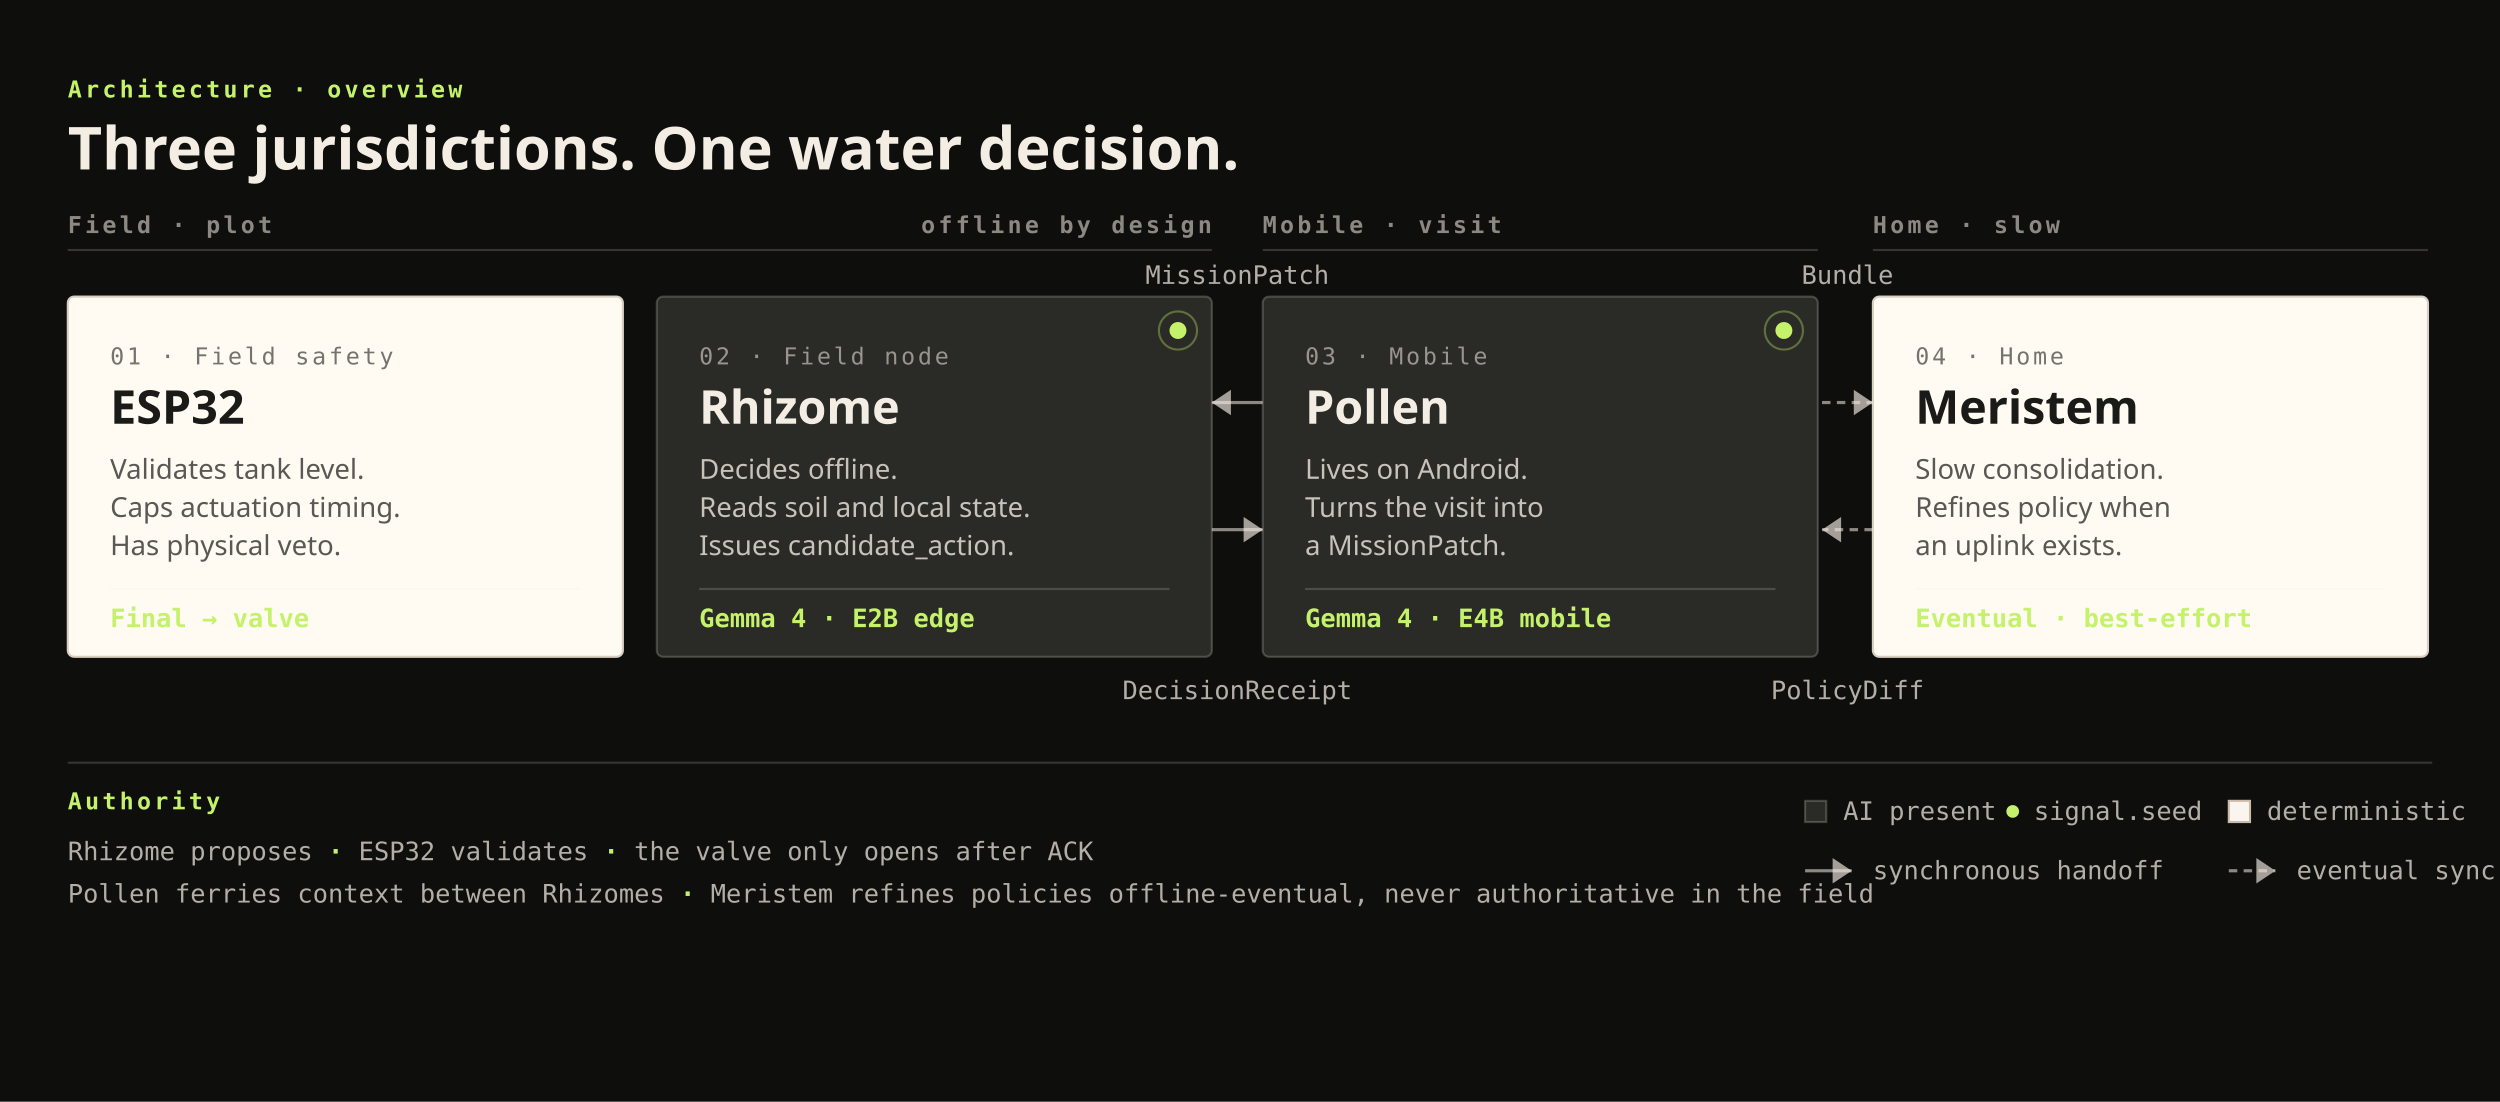
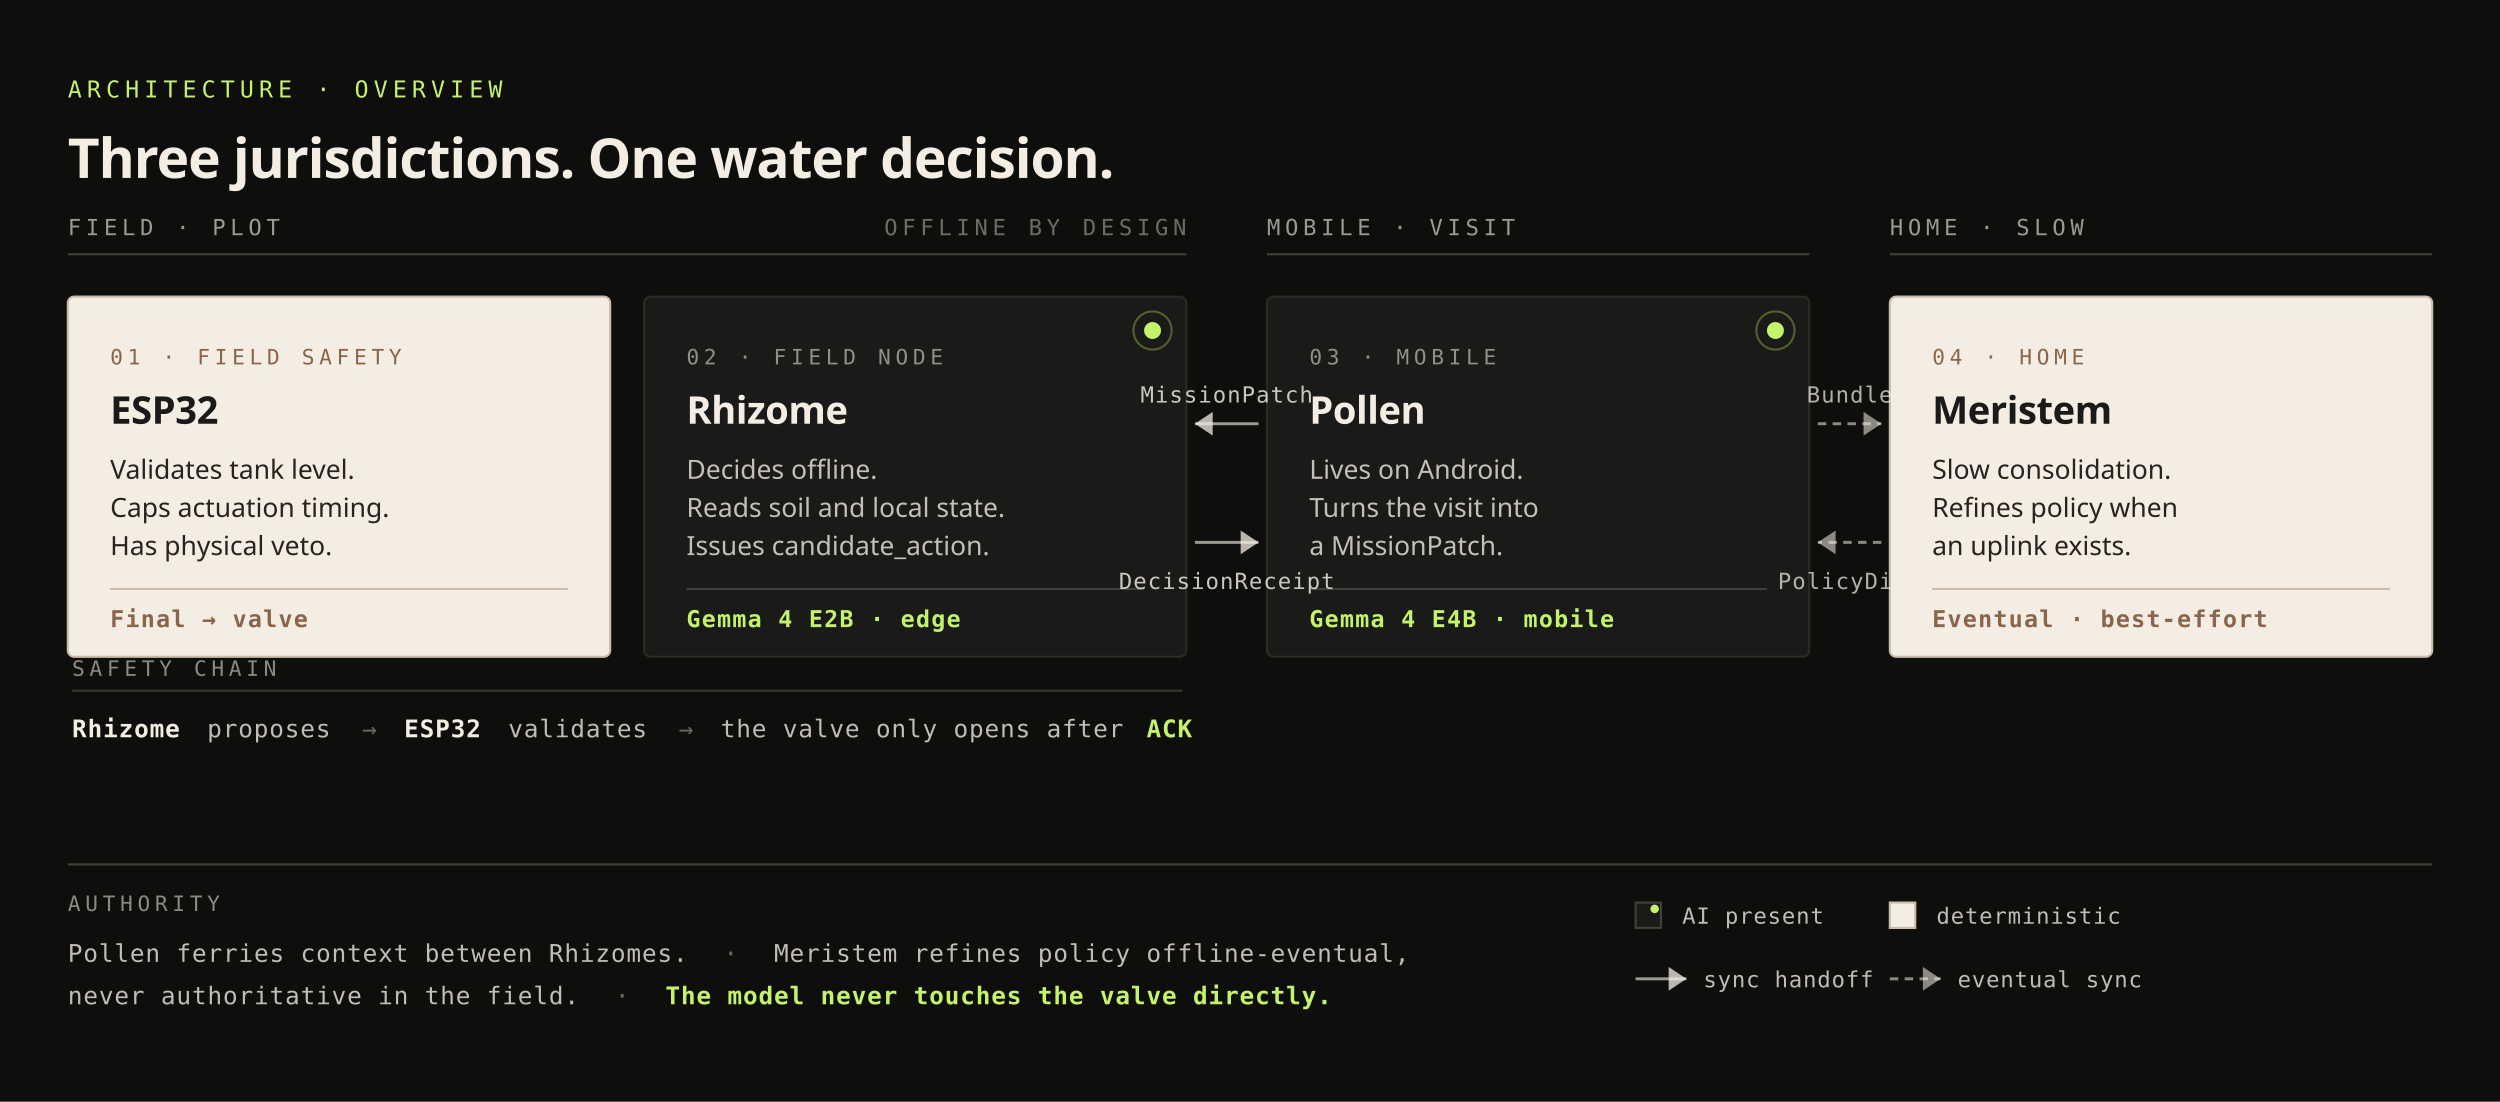
- <svg xmlns="http://www.w3.org/2000/svg" viewBox="0 0 1180 520" role="img" aria-label="Sprout architecture overview · three jurisdictions, one water decision">
+ <svg xmlns="http://www.w3.org/2000/svg" viewBox="0 0 1180 520" font-family="Manrope, system-ui, sans-serif" role="img" aria-label="Sprout architecture overview · three jurisdictions, one water decision">
  <defs>
-     <style>
-       .bg { fill: #0e0e0c; }
-       .card-graphite { fill: #2a2a26; stroke: rgba(243,237,228,0.22); stroke-width: 1; }
-       .card { fill: #fffaf2; stroke: #d8cec2; stroke-width: 1; }
-       .t-eyebrow { font: 600 11px/1 'IBM Plex Mono', ui-monospace, monospace; fill: #c5f26b; letter-spacing: 0.14em; text-transform: uppercase; }
-       .t-title { font: 700 28px/1.1 'Manrope', system-ui, sans-serif; fill: #f3ede4; }
-       .t-group { font: 600 11px/1 'IBM Plex Mono', ui-monospace, monospace; fill: rgba(243,237,228,0.55); letter-spacing: 0.14em; text-transform: uppercase; }
-       .t-cardid { font: 500 11px/1 'IBM Plex Mono', ui-monospace, monospace; fill: rgba(243,237,228,0.55); letter-spacing: 0.12em; text-transform: uppercase; }
-       .t-cardid-dark { font: 500 11px/1 'IBM Plex Mono', ui-monospace, monospace; fill: rgba(26,26,24,0.6); letter-spacing: 0.12em; text-transform: uppercase; }
-       .t-cardname { font: 700 22px/1 'Manrope', system-ui, sans-serif; fill: #f3ede4; }
-       .t-cardname-dark { font: 700 22px/1 'Manrope', system-ui, sans-serif; fill: #1a1a18; }
-       .t-role { font: 400 13px/1.4 'Manrope', system-ui, sans-serif; fill: rgba(243,237,228,0.78); }
-       .t-role-dark { font: 400 13px/1.4 'Manrope', system-ui, sans-serif; fill: rgba(26,26,24,0.72); }
-       .t-seed { font: 600 12px/1 'IBM Plex Mono', ui-monospace, monospace; fill: #c5f26b; }
-       .t-flow { font: 400 12px/1.4 'IBM Plex Mono', ui-monospace, monospace; fill: rgba(243,237,228,0.72); }
-       .t-flow-em { font: 600 12px/1 'IBM Plex Mono', ui-monospace, monospace; fill: #c5f26b; }
-       .hairline { stroke: rgba(243,237,228,0.18); stroke-width: 1; fill: none; }
-       .seed { fill: #c5f26b; }
-       .seed-stroke { stroke: #c5f26b; fill: none; stroke-width: 1; }
-       .arrow { stroke: rgba(243,237,228,0.55); stroke-width: 1.5; fill: none; }
-       .arrow.dashed { stroke-dasharray: 4 3; }
-       .arrow-tip { fill: rgba(243,237,228,0.65); }
-     </style>
-     <marker id="arrtip" markerWidth="8" markerHeight="8" refX="6" refY="4" orient="auto">
-       <path d="M0,0 L6,4 L0,8 z" class="arrow-tip" />
+     <marker id="arrtip-light" markerWidth="8" markerHeight="8" refX="6" refY="4" orient="auto">
+       <path d="M0,0 L6,4 L0,8 z" fill="rgba(243,237,228,0.75)" />
+     </marker>
+     <marker id="arrtip-dim" markerWidth="8" markerHeight="8" refX="6" refY="4" orient="auto">
+       <path d="M0,0 L6,4 L0,8 z" fill="rgba(243,237,228,0.55)" />
    </marker>
  </defs>
-   <rect class="bg" width="1180" height="520" />
-   <text class="t-eyebrow" x="32" y="46">Architecture · overview</text>
-   <text class="t-title" x="32" y="80">Three jurisdictions. One water decision.</text>
-   <g transform="translate(32,118)">
-     <line class="hairline" x1="0" y1="0" x2="540" y2="0" />
-     <text class="t-group" x="0" y="-8">Field · plot</text>
-     <text class="t-group" x="540" y="-8" text-anchor="end">offline by design</text>
-   </g>
-   <g transform="translate(596,118)">
-     <line class="hairline" x1="0" y1="0" x2="262" y2="0" />
-     <text class="t-group" x="0" y="-8">Mobile · visit</text>
-   </g>
-   <g transform="translate(884,118)">
-     <line class="hairline" x1="0" y1="0" x2="262" y2="0" />
-     <text class="t-group" x="0" y="-8">Home · slow</text>
+   <rect width="1180" height="520" fill="#0E0E0C" />
+   <text x="32" y="46" font-family="IBM Plex Mono, Menlo, monospace" font-size="11" font-weight="500" letter-spacing="2.4" fill="#C5F26B">ARCHITECTURE · OVERVIEW</text>
+   <text x="32" y="84" font-size="26" font-weight="700" letter-spacing="-0.5" fill="#F3EDE4">Three jurisdictions. One water decision.</text>
+   <g font-family="IBM Plex Mono, Menlo, monospace" font-size="10.5" font-weight="500" letter-spacing="2.2">
+     <line x1="32" y1="120" x2="560" y2="120" stroke="rgba(243,237,228,0.22)" stroke-width="1" />
+     <text x="32" y="111" fill="rgba(243,237,228,0.62)">FIELD · PLOT</text>
+     <text x="560" y="111" text-anchor="end" fill="rgba(243,237,228,0.42)">OFFLINE BY DESIGN</text>
+     <line x1="598" y1="120" x2="854" y2="120" stroke="rgba(243,237,228,0.22)" stroke-width="1" />
+     <text x="598" y="111" fill="rgba(243,237,228,0.62)">MOBILE · VISIT</text>
+     <line x1="892" y1="120" x2="1148" y2="120" stroke="rgba(243,237,228,0.22)" stroke-width="1" />
+     <text x="892" y="111" fill="rgba(243,237,228,0.62)">HOME · SLOW</text>
  </g>
  <g transform="translate(32,140)">
-     <rect class="card" width="262" height="170" rx="3" />
-     <text class="t-cardid-dark" x="20" y="32">01 · Field safety</text>
-     <text class="t-cardname-dark" x="20" y="60">ESP32</text>
-     <text class="t-role-dark" x="20" y="86">Validates tank level.</text>
-     <text class="t-role-dark" x="20" y="104">Caps actuation timing.</text>
-     <text class="t-role-dark" x="20" y="122">Has physical veto.</text>
-     <line class="hairline" x1="20" y1="138" x2="242" y2="138" />
-     <text class="t-flow-em" x="20" y="156">Final → valve</text>
+     <rect width="256" height="170" rx="3" fill="#F3EDE4" stroke="#CDBBAA" stroke-width="1" />
+     <text x="20" y="32" font-family="IBM Plex Mono, Menlo, monospace" font-size="10" font-weight="500" letter-spacing="2.2" fill="#8A654B">01 · FIELD SAFETY</text>
+     <text x="20" y="60" font-size="18" font-weight="700" letter-spacing="-0.2" fill="#1A1A18">ESP32</text>
+     <text x="20" y="86" font-size="12.5" font-weight="500" fill="#2A221D">Validates tank level.</text>
+     <text x="20" y="104" font-size="12.5" font-weight="500" fill="#2A221D">Caps actuation timing.</text>
+     <text x="20" y="122" font-size="12.5" font-weight="500" fill="#2A221D">Has physical veto.</text>
+     <line x1="20" y1="138" x2="236" y2="138" stroke="#CDBBAA" stroke-width="1" />
+     <text x="20" y="156" font-family="IBM Plex Mono, Menlo, monospace" font-size="11" font-weight="600" letter-spacing="0.6" fill="#8A654B">Final → valve</text>
  </g>
-   <g transform="translate(310,140)">
-     <rect class="card-graphite" width="262" height="170" rx="3" />
-     <circle class="seed" cx="246" cy="16" r="4" />
-     <circle class="seed-stroke" cx="246" cy="16" r="9" opacity="0.35" />
-     <text class="t-cardid" x="20" y="32">02 · Field node</text>
-     <text class="t-cardname" x="20" y="60">Rhizome</text>
-     <text class="t-role" x="20" y="86">Decides offline.</text>
-     <text class="t-role" x="20" y="104">Reads soil and local state.</text>
-     <text class="t-role" x="20" y="122">Issues candidate_action.</text>
-     <line class="hairline" x1="20" y1="138" x2="242" y2="138" stroke="rgba(243,237,228,0.18)" />
-     <text class="t-seed" x="20" y="156" fill="#C5F26B">Gemma 4 · E2B edge</text>
+   <g transform="translate(304,140)">
+     <rect width="256" height="170" rx="3" fill="#1A1A18" stroke="rgba(243,237,228,0.10)" stroke-width="1" />
+     <circle cx="240" cy="16" r="4" fill="#C5F26B" />
+     <circle cx="240" cy="16" r="9" fill="none" stroke="#C5F26B" stroke-width="1" opacity="0.32" />
+     <text x="20" y="32" font-family="IBM Plex Mono, Menlo, monospace" font-size="10" font-weight="500" letter-spacing="2.2" fill="rgba(243,237,228,0.55)">02 · FIELD NODE</text>
+     <text x="20" y="60" font-size="18" font-weight="700" letter-spacing="-0.2" fill="#F3EDE4">Rhizome</text>
+     <text x="20" y="86" font-size="12.5" font-weight="500" fill="rgba(243,237,228,0.78)">Decides offline.</text>
+     <text x="20" y="104" font-size="12.5" font-weight="500" fill="rgba(243,237,228,0.78)">Reads soil and local state.</text>
+     <text x="20" y="122" font-size="12.5" font-weight="500" fill="rgba(243,237,228,0.78)">Issues candidate_action.</text>
+     <line x1="20" y1="138" x2="236" y2="138" stroke="rgba(243,237,228,0.18)" stroke-width="1" />
+     <text x="20" y="156" font-family="IBM Plex Mono, Menlo, monospace" font-size="11" font-weight="600" letter-spacing="0.6" fill="#C5F26B">Gemma 4 E2B · edge</text>
  </g>
-   <g transform="translate(596,140)">
-     <rect class="card-graphite" width="262" height="170" rx="3" />
-     <circle class="seed" cx="246" cy="16" r="4" />
-     <circle class="seed-stroke" cx="246" cy="16" r="9" opacity="0.35" />
-     <text class="t-cardid" x="20" y="32">03 · Mobile</text>
-     <text class="t-cardname" x="20" y="60">Pollen</text>
-     <text class="t-role" x="20" y="86">Lives on Android.</text>
-     <text class="t-role" x="20" y="104">Turns the visit into</text>
-     <text class="t-role" x="20" y="122">a MissionPatch.</text>
-     <line class="hairline" x1="20" y1="138" x2="242" y2="138" stroke="rgba(243,237,228,0.18)" />
-     <text class="t-seed" x="20" y="156" fill="#C5F26B">Gemma 4 · E4B mobile</text>
+   <g transform="translate(598,140)">
+     <rect width="256" height="170" rx="3" fill="#1A1A18" stroke="rgba(243,237,228,0.10)" stroke-width="1" />
+     <circle cx="240" cy="16" r="4" fill="#C5F26B" />
+     <circle cx="240" cy="16" r="9" fill="none" stroke="#C5F26B" stroke-width="1" opacity="0.32" />
+     <text x="20" y="32" font-family="IBM Plex Mono, Menlo, monospace" font-size="10" font-weight="500" letter-spacing="2.2" fill="rgba(243,237,228,0.55)">03 · MOBILE</text>
+     <text x="20" y="60" font-size="18" font-weight="700" letter-spacing="-0.2" fill="#F3EDE4">Pollen</text>
+     <text x="20" y="86" font-size="12.5" font-weight="500" fill="rgba(243,237,228,0.78)">Lives on Android.</text>
+     <text x="20" y="104" font-size="12.5" font-weight="500" fill="rgba(243,237,228,0.78)">Turns the visit into</text>
+     <text x="20" y="122" font-size="12.5" font-weight="500" fill="rgba(243,237,228,0.78)">a MissionPatch.</text>
+     <line x1="20" y1="138" x2="236" y2="138" stroke="rgba(243,237,228,0.18)" stroke-width="1" />
+     <text x="20" y="156" font-family="IBM Plex Mono, Menlo, monospace" font-size="11" font-weight="600" letter-spacing="0.6" fill="#C5F26B">Gemma 4 E4B · mobile</text>
  </g>
-   <g transform="translate(884,140)">
-     <rect class="card" width="262" height="170" rx="3" />
-     <text class="t-cardid-dark" x="20" y="32">04 · Home</text>
-     <text class="t-cardname-dark" x="20" y="60">Meristem</text>
-     <text class="t-role-dark" x="20" y="86">Slow consolidation.</text>
-     <text class="t-role-dark" x="20" y="104">Refines policy when</text>
-     <text class="t-role-dark" x="20" y="122">an uplink exists.</text>
-     <line class="hairline" x1="20" y1="138" x2="242" y2="138" />
-     <text class="t-flow-em" x="20" y="156">Eventual · best-effort</text>
+   <g transform="translate(892,140)">
+     <rect width="256" height="170" rx="3" fill="#F3EDE4" stroke="#CDBBAA" stroke-width="1" />
+     <text x="20" y="32" font-family="IBM Plex Mono, Menlo, monospace" font-size="10" font-weight="500" letter-spacing="2.2" fill="#8A654B">04 · HOME</text>
+     <text x="20" y="60" font-size="18" font-weight="700" letter-spacing="-0.2" fill="#1A1A18">Meristem</text>
+     <text x="20" y="86" font-size="12.5" font-weight="500" fill="#2A221D">Slow consolidation.</text>
+     <text x="20" y="104" font-size="12.5" font-weight="500" fill="#2A221D">Refines policy when</text>
+     <text x="20" y="122" font-size="12.5" font-weight="500" fill="#2A221D">an uplink exists.</text>
+     <line x1="20" y1="138" x2="236" y2="138" stroke="#CDBBAA" stroke-width="1" />
+     <text x="20" y="156" font-family="IBM Plex Mono, Menlo, monospace" font-size="11" font-weight="600" letter-spacing="0.6" fill="#8A654B">Eventual · best-effort</text>
  </g>
-   <g transform="translate(572,140)">
-     <path class="arrow" d="M 24 50 L 0 50" marker-end="url(#arrtip)" />
-     <text class="t-flow" x="12" y="-6" text-anchor="middle">MissionPatch</text>
-     <path class="arrow" d="M 0 110 L 24 110" marker-end="url(#arrtip)" />
-     <text class="t-flow" x="12" y="190" text-anchor="middle">DecisionReceipt</text>
+   <path d="M 594 200 L 564 200" fill="none" stroke="rgba(243,237,228,0.62)" stroke-width="1.4" marker-end="url(#arrtip-light)" />
+   <text x="579" y="190" text-anchor="middle" font-family="IBM Plex Mono, Menlo, monospace" font-size="10.5" font-weight="500" letter-spacing="0.5" fill="rgba(243,237,228,0.82)">MissionPatch</text>
+   <path d="M 564 256 L 594 256" fill="none" stroke="rgba(243,237,228,0.62)" stroke-width="1.4" marker-end="url(#arrtip-light)" />
+   <text x="579" y="278" text-anchor="middle" font-family="IBM Plex Mono, Menlo, monospace" font-size="10.5" font-weight="500" letter-spacing="0.5" fill="rgba(243,237,228,0.82)">DecisionReceipt</text>
+   <path d="M 858 200 L 888 200" fill="none" stroke="rgba(243,237,228,0.55)" stroke-width="1.4" stroke-dasharray="4 3" marker-end="url(#arrtip-dim)" />
+   <text x="873" y="190" text-anchor="middle" font-family="IBM Plex Mono, Menlo, monospace" font-size="10.5" font-weight="500" letter-spacing="0.5" fill="rgba(243,237,228,0.72)">Bundle</text>
+   <path d="M 888 256 L 858 256" fill="none" stroke="rgba(243,237,228,0.55)" stroke-width="1.4" stroke-dasharray="4 3" marker-end="url(#arrtip-dim)" />
+   <text x="873" y="278" text-anchor="middle" font-family="IBM Plex Mono, Menlo, monospace" font-size="10.5" font-weight="500" letter-spacing="0.5" fill="rgba(243,237,228,0.72)">PolicyDiff</text>
+   <g transform="translate(34,326)">
+     <line x1="0" y1="0" x2="524" y2="0" stroke="rgba(243,237,228,0.18)" stroke-width="1" />
+     <text x="0" y="-7" font-family="IBM Plex Mono, Menlo, monospace" font-size="10" font-weight="500" letter-spacing="2.2" fill="rgba(243,237,228,0.55)">SAFETY CHAIN</text>
+     <text x="0" y="22" font-family="IBM Plex Mono, Menlo, monospace" font-size="11.5" font-weight="500" letter-spacing="0.4" fill="rgba(243,237,228,0.78)">
+       <tspan fill="#F3EDE4" font-weight="600">Rhizome</tspan>
+       <tspan dx="6">proposes</tspan>
+       <tspan dx="8" fill="rgba(243,237,228,0.40)">→</tspan>
+       <tspan dx="6" fill="#F3EDE4" font-weight="600">ESP32</tspan>
+       <tspan dx="6">validates</tspan>
+       <tspan dx="8" fill="rgba(243,237,228,0.40)">→</tspan>
+       <tspan dx="6">the valve only opens after</tspan>
+       <tspan dx="4" fill="#C5F26B" font-weight="600">ACK</tspan>
+     </text>
  </g>
-   <g transform="translate(860,140)">
-     <path class="arrow dashed" d="M 0 50 L 24 50" marker-end="url(#arrtip)" />
-     <text class="t-flow" x="12" y="-6" text-anchor="middle">Bundle</text>
-     <path class="arrow dashed" d="M 24 110 L 0 110" marker-end="url(#arrtip)" />
-     <text class="t-flow" x="12" y="190" text-anchor="middle">PolicyDiff</text>
-   </g>
-   <g transform="translate(32,360)">
-     <line class="hairline" x1="0" y1="0" x2="1116" y2="0" />
-     <text class="t-eyebrow" x="0" y="22">Authority</text>
-     <text class="t-flow" x="0" y="46">
-       <tspan>Rhizome proposes</tspan>
-       <tspan class="t-flow-em">  ·  </tspan>
-       <tspan>ESP32 validates</tspan>
-       <tspan class="t-flow-em">  ·  </tspan>
-       <tspan>the valve only opens after ACK</tspan>
+   <g transform="translate(32,408)">
+     <line x1="0" y1="0" x2="1116" y2="0" stroke="rgba(243,237,228,0.22)" stroke-width="1" />
+     <text x="0" y="22" font-family="IBM Plex Mono, Menlo, monospace" font-size="10" font-weight="500" letter-spacing="2.2" fill="rgba(243,237,228,0.55)">AUTHORITY</text>
+     <text x="0" y="46" font-family="IBM Plex Mono, Menlo, monospace" font-size="11.5" font-weight="500" letter-spacing="0.4" fill="rgba(243,237,228,0.78)">
+       <tspan>Pollen ferries context between Rhizomes.</tspan>
+       <tspan dx="10" fill="rgba(243,237,228,0.40)">·</tspan>
+       <tspan dx="10">Meristem refines policy offline-eventual,</tspan>
    </text>
-     <text class="t-flow" x="0" y="66">
-       <tspan>Pollen ferries context between Rhizomes</tspan>
-       <tspan class="t-flow-em">  ·  </tspan>
-       <tspan>Meristem refines policies offline-eventual, never authoritative in the field</tspan>
+     <text x="0" y="66" font-family="IBM Plex Mono, Menlo, monospace" font-size="11.5" font-weight="500" letter-spacing="0.4" fill="rgba(243,237,228,0.78)">
+       <tspan>never authoritative in the field.</tspan>
+       <tspan dx="10" fill="rgba(243,237,228,0.40)">·</tspan>
+       <tspan dx="10" fill="#C5F26B" font-weight="600">The model never touches the valve directly.</tspan>
    </text>
-     <g transform="translate(820,18)">
-       <rect x="0" y="0" width="10" height="10" class="card-graphite" />
-       <text class="t-flow" x="18" y="9">AI present</text>
-       <circle class="seed" cx="98" cy="5" r="3" />
-       <text class="t-flow" x="108" y="9">signal.seed</text>
-       <rect x="200" y="0" width="10" height="10" fill="#FAF6EF" stroke="#CDBBAA" />
-       <text class="t-flow" x="218" y="9">deterministic</text>
-     </g>
-     <g transform="translate(820,46)">
-       <line class="arrow" x1="0" y1="5" x2="22" y2="5" marker-end="url(#arrtip)" />
-       <text class="t-flow" x="32" y="9">synchronous handoff</text>
-       <line class="arrow dashed" x1="200" y1="5" x2="222" y2="5" marker-end="url(#arrtip)" />
-       <text class="t-flow" x="232" y="9">eventual sync</text>
+     <g transform="translate(740,18)" font-family="IBM Plex Mono, Menlo, monospace" font-size="10.5" font-weight="500" letter-spacing="0.4">
+       <rect x="0" y="0" width="12" height="12" fill="#1A1A18" stroke="rgba(243,237,228,0.20)" />
+       <circle cx="9" cy="3" r="2" fill="#C5F26B" />
+       <text x="22" y="10" fill="rgba(243,237,228,0.78)">AI present</text>
+       <rect x="120" y="0" width="12" height="12" fill="#F3EDE4" stroke="#CDBBAA" />
+       <text x="142" y="10" fill="rgba(243,237,228,0.78)">deterministic</text>
+       <g transform="translate(0,30)">
+         <line x1="0" y1="6" x2="24" y2="6" stroke="rgba(243,237,228,0.62)" stroke-width="1.4" marker-end="url(#arrtip-light)" />
+         <text x="32" y="10" fill="rgba(243,237,228,0.78)">sync handoff</text>
+         <line x1="120" y1="6" x2="144" y2="6" stroke="rgba(243,237,228,0.55)" stroke-width="1.4" stroke-dasharray="4 3" marker-end="url(#arrtip-dim)" />
+         <text x="152" y="10" fill="rgba(243,237,228,0.78)">eventual sync</text>
+       </g>
    </g>
  </g>
</svg>
